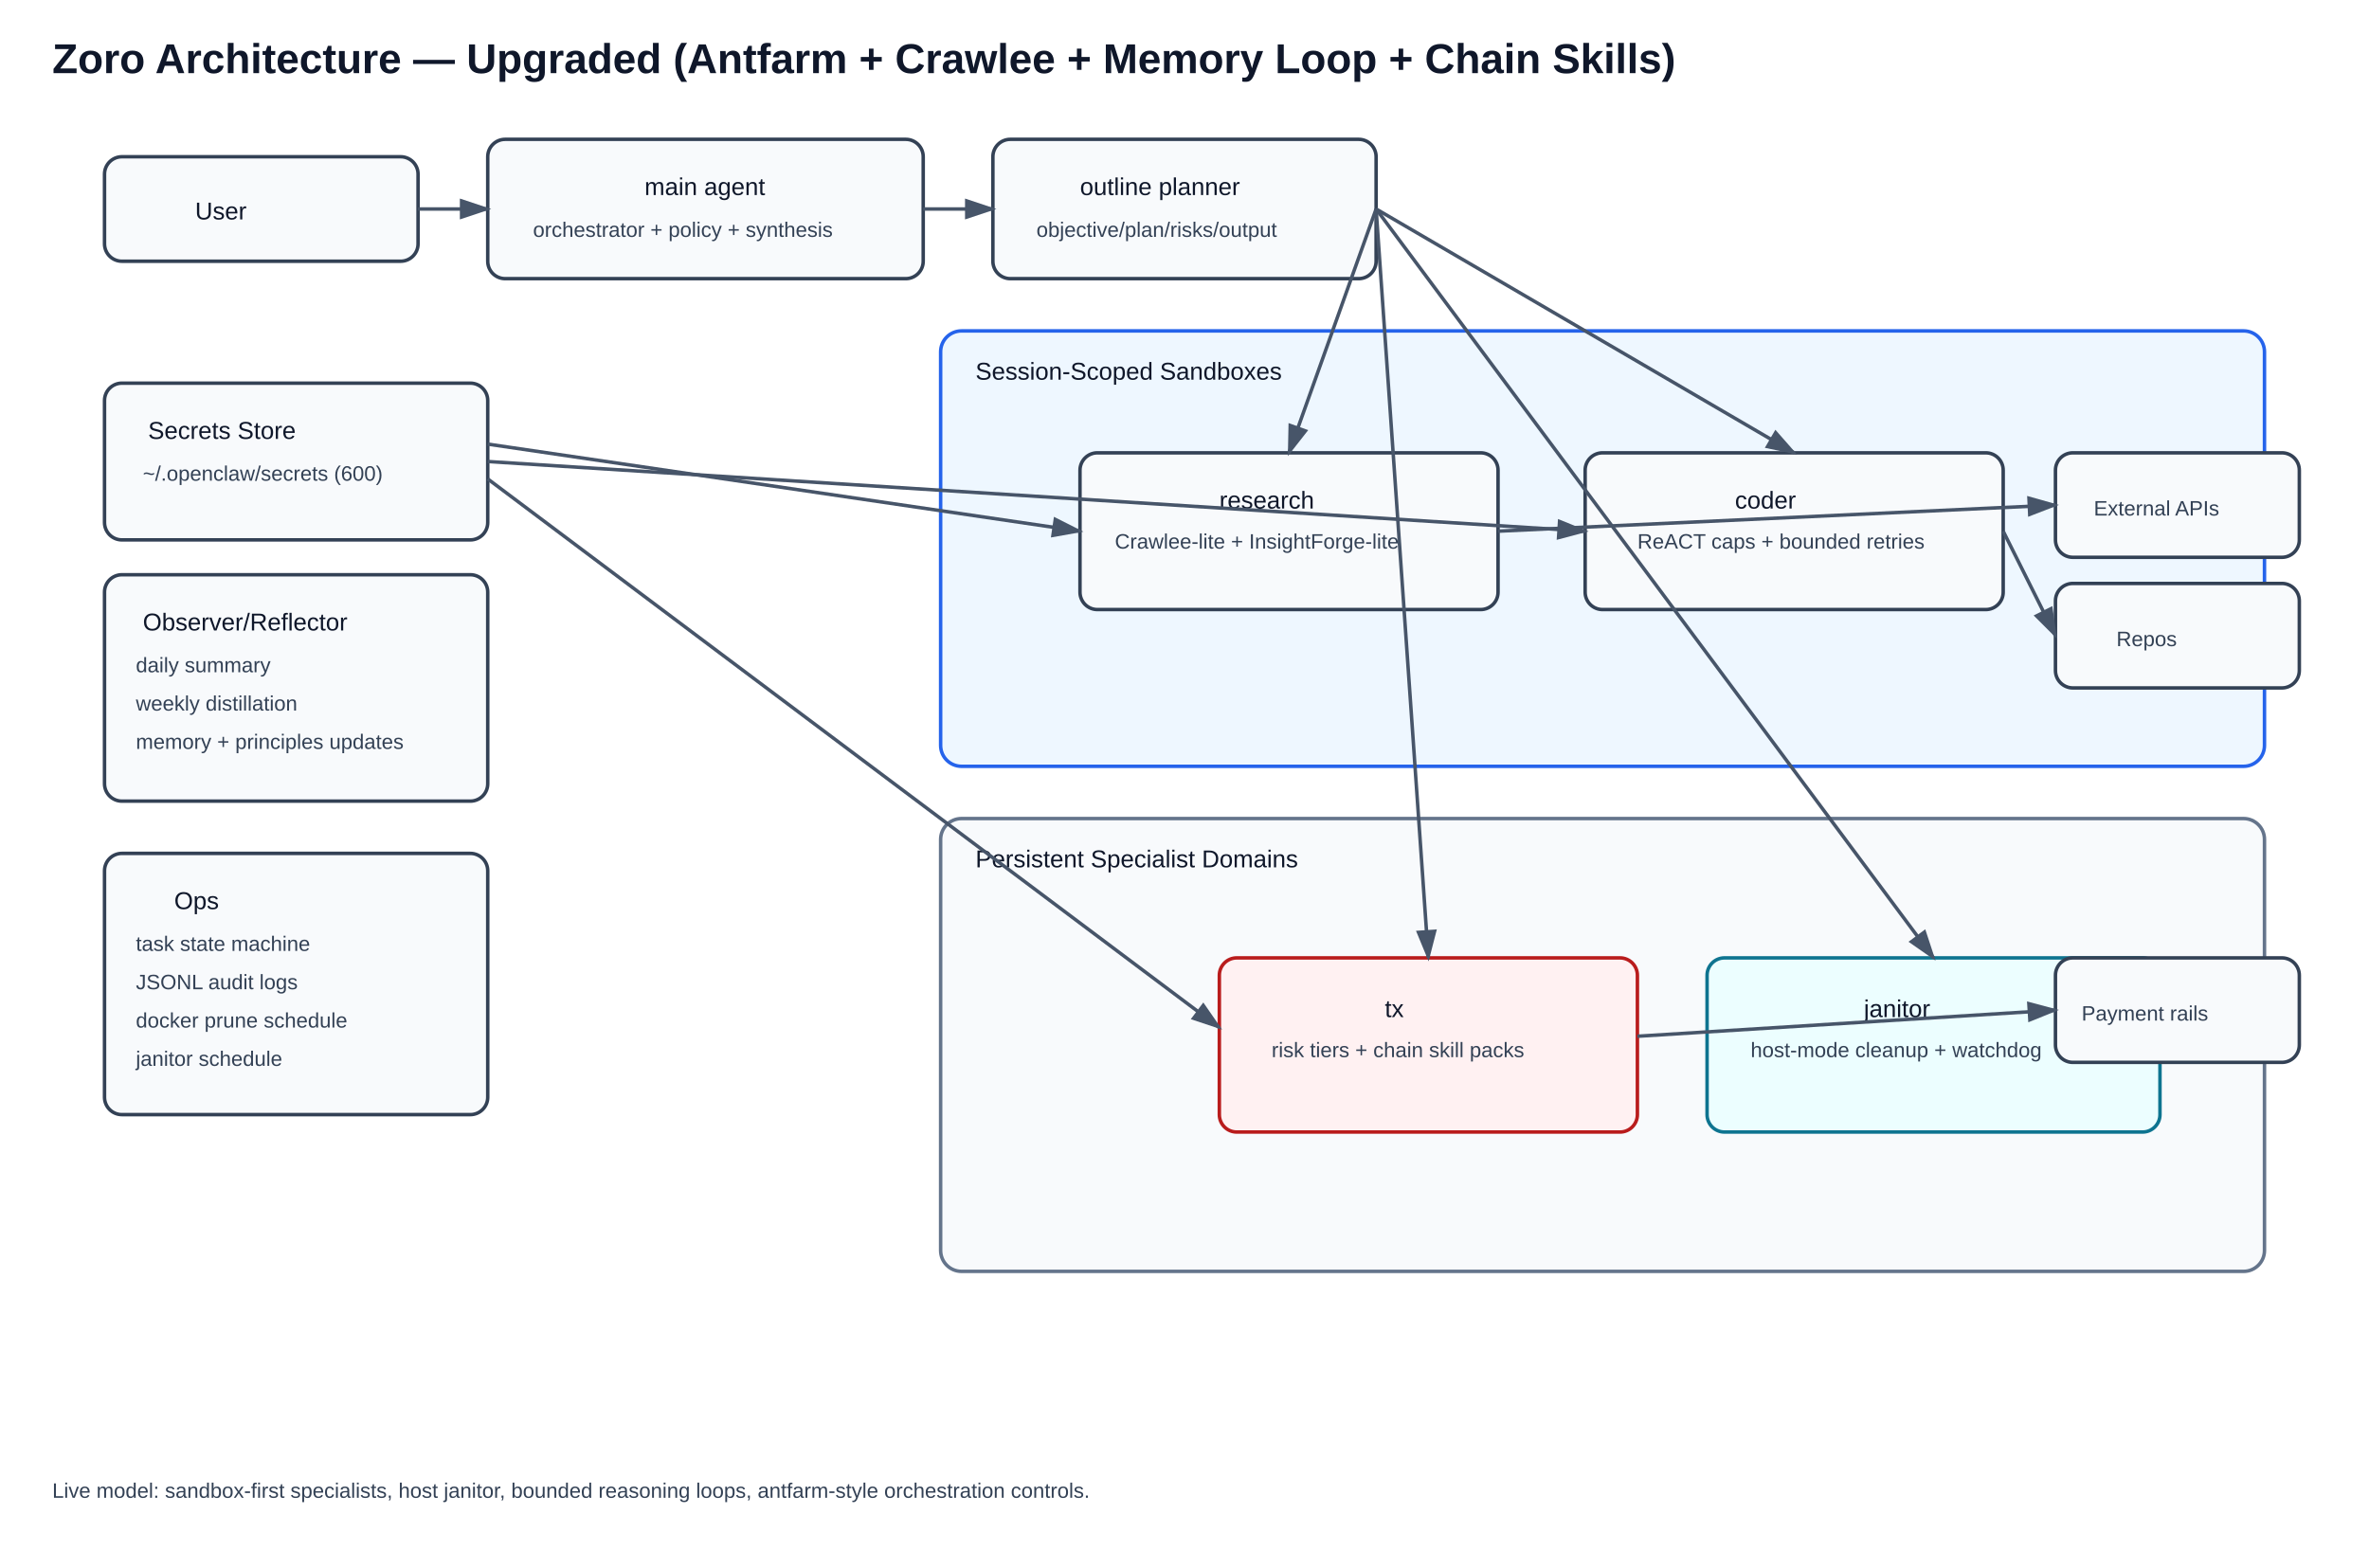
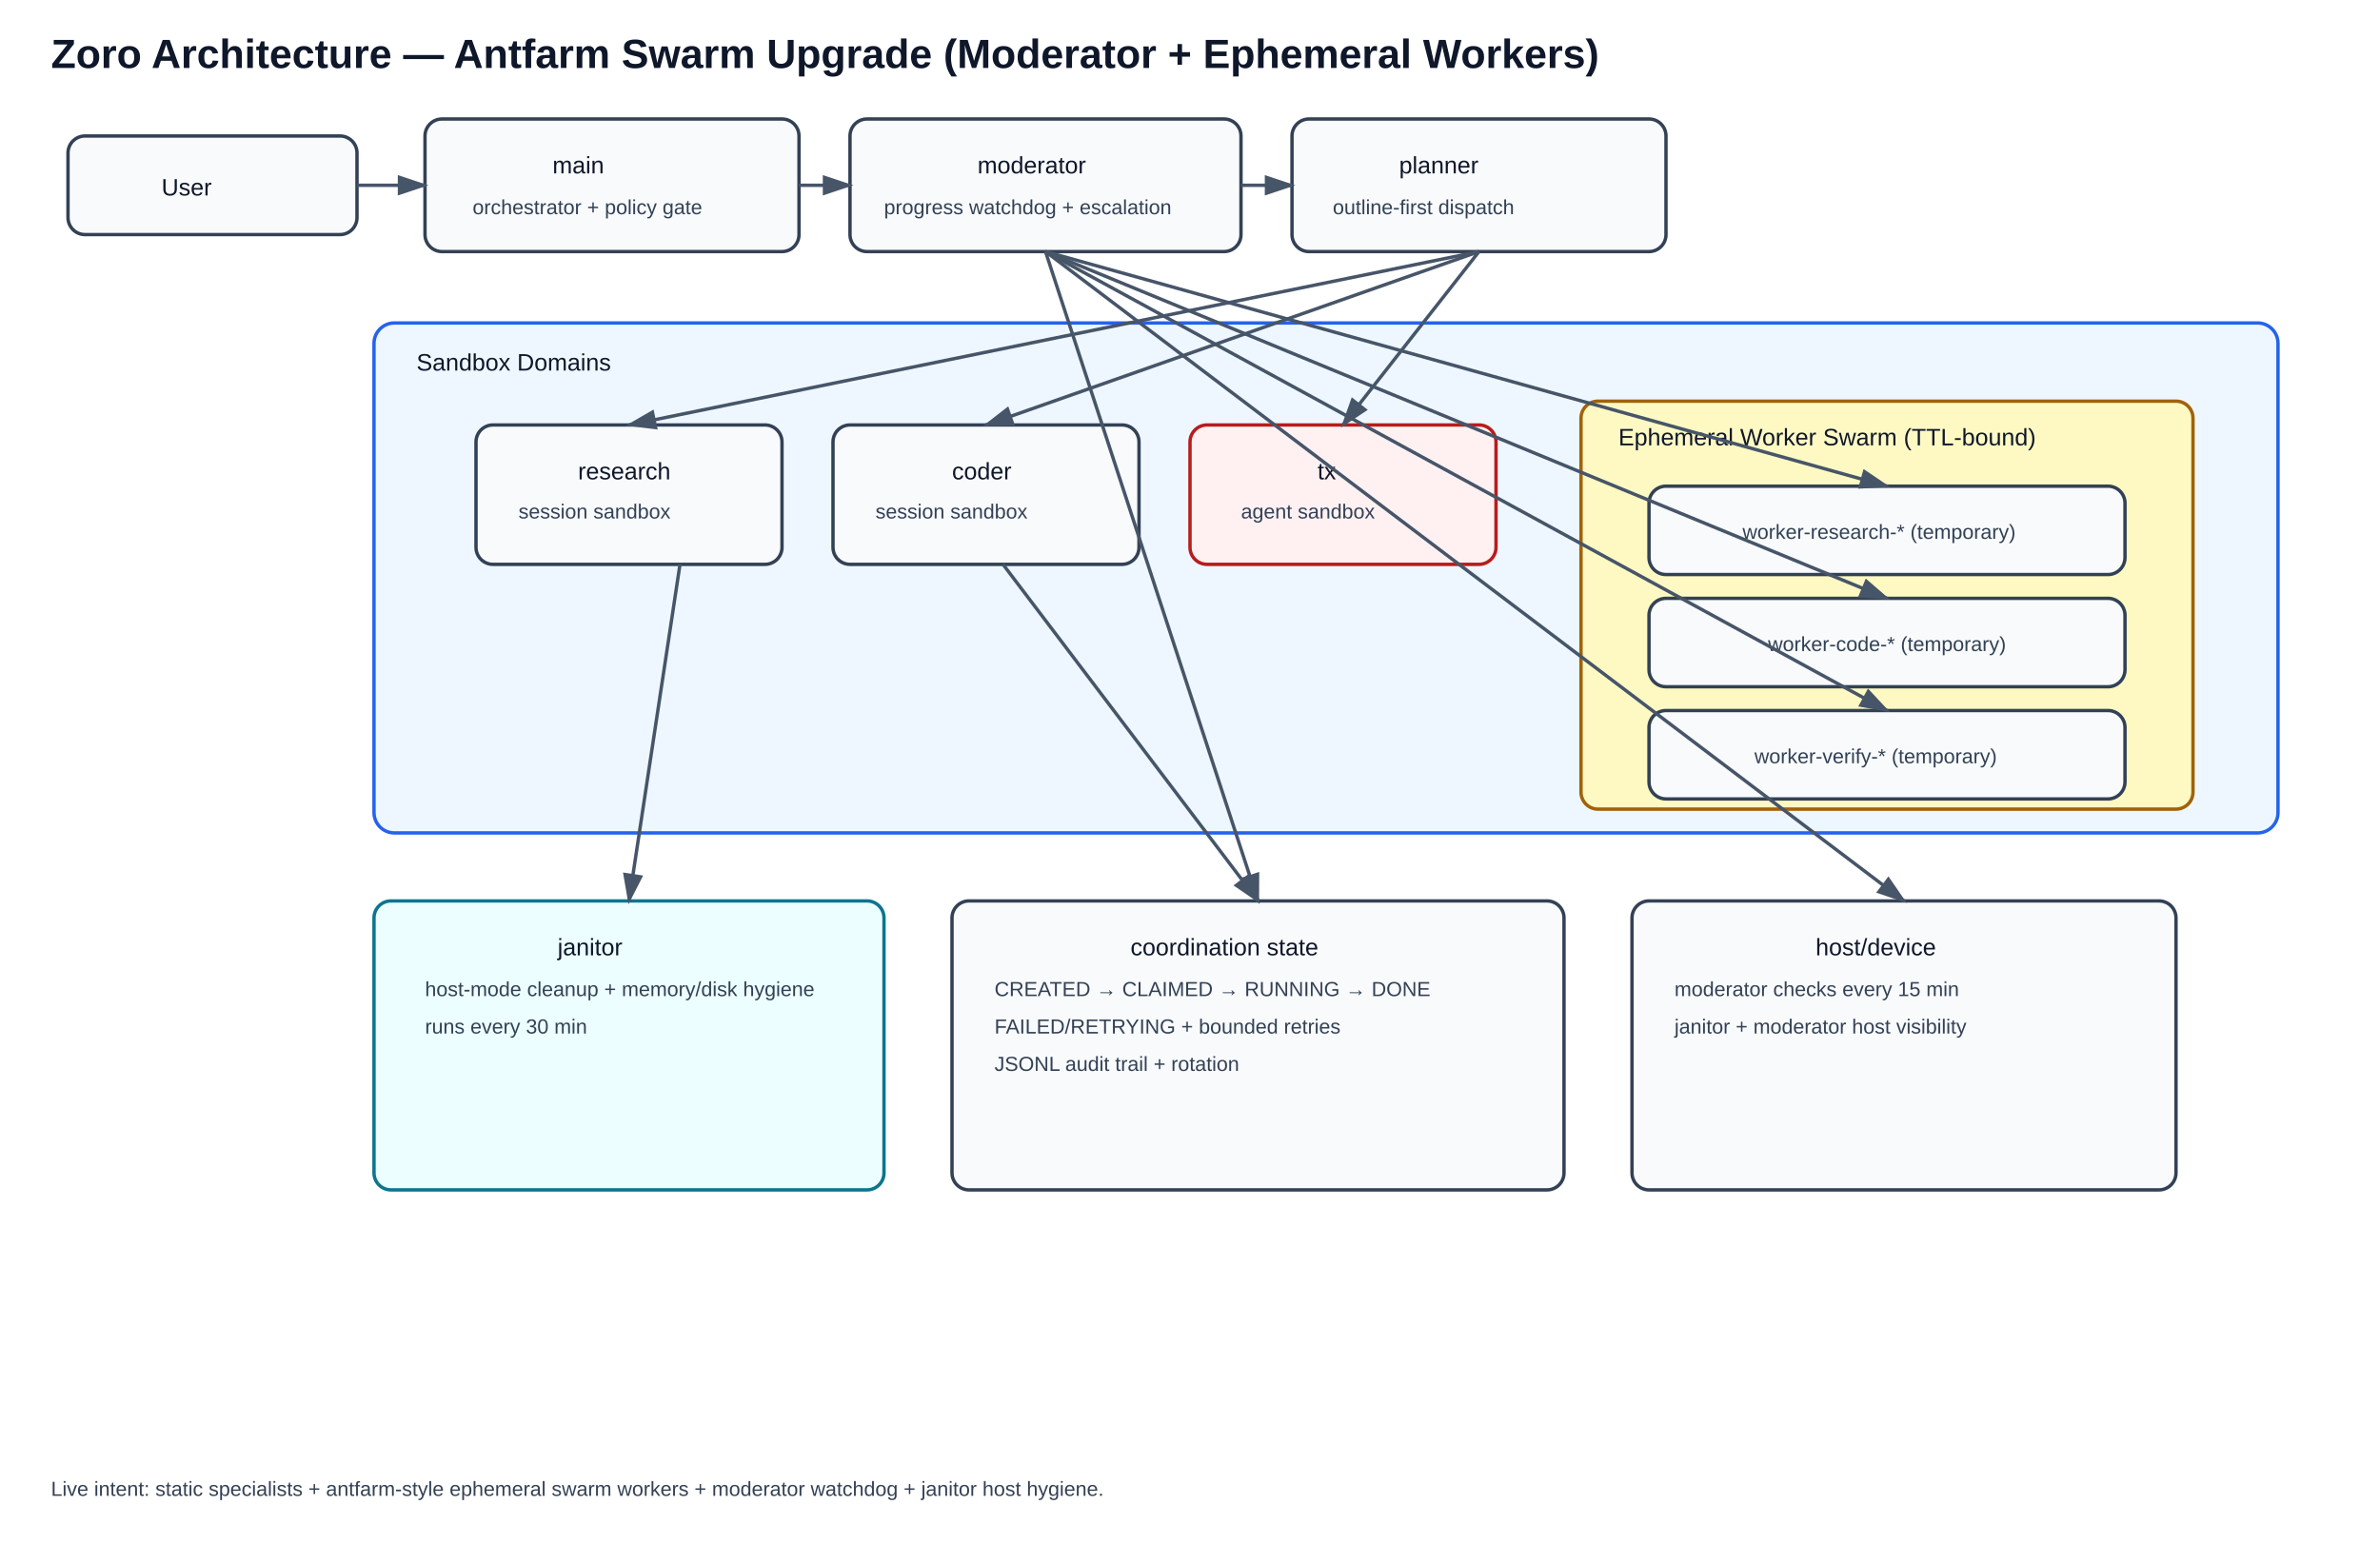
- <svg xmlns="http://www.w3.org/2000/svg" width="1360" height="900" viewBox="0 0 1360 900">
+ <svg xmlns="http://www.w3.org/2000/svg" width="1400" height="920" viewBox="0 0 1400 920">
  <defs>
    <style>
-       .box { fill:#f8fafc; stroke:#334155; stroke-width:2; rx:10; ry:10; }
-       .title { font: 700 24px Arial, sans-serif; fill:#0f172a; }
-       .txt { font: 14px Arial, sans-serif; fill:#0f172a; }
-       .small { font: 12px Arial, sans-serif; fill:#334155; }
-       .session { fill:#eef7ff; stroke:#2563eb; stroke-width:2; rx:12; ry:12; }
-       .agent { fill:#f8fafc; stroke:#64748b; stroke-width:2; rx:12; ry:12; }
-       .tx { fill:#fff1f2; stroke:#b91c1c; stroke-width:2; rx:10; ry:10; }
-       .jan { fill:#ecfeff; stroke:#0e7490; stroke-width:2; rx:10; ry:10; }
-       .arrow { stroke:#475569; stroke-width:2; marker-end:url(#m); fill:none; }
-     </style>
+   .box{fill:#f8fafc;stroke:#334155;stroke-width:2;rx:10;ry:10}
+   .title{font:700 24px Arial;fill:#0f172a}.txt{font:14px Arial;fill:#0f172a}
+   .small{font:12px Arial;fill:#334155}.sb{fill:#eef7ff;stroke:#2563eb;stroke-width:2;rx:12;ry:12}
+   .ep{fill:#fef9c3;stroke:#a16207;stroke-width:2;rx:10;ry:10}.tx{fill:#fff1f2;stroke:#b91c1c;stroke-width:2;rx:10;ry:10}
+   .jan{fill:#ecfeff;stroke:#0e7490;stroke-width:2;rx:10;ry:10}.arr{stroke:#475569;stroke-width:2;marker-end:url(#m);fill:none}
+   </style>
    <marker id="m" markerWidth="10" markerHeight="10" refX="8" refY="3" orient="auto">
      <path d="M0,0 L0,6 L9,3 z" fill="#475569" />
    </marker>
  </defs>
-   <text x="30" y="42" class="title">Zoro Architecture — Upgraded (Antfarm + Crawlee + Memory Loop + Chain Skills)</text>
-   <rect x="60" y="90" width="180" height="60" class="box" />
-   <text x="112" y="126" class="txt">User</text>
-   <rect x="280" y="80" width="250" height="80" class="box" />
-   <text x="370" y="112" class="txt">main agent</text>
-   <text x="306" y="136" class="small">orchestrator + policy + synthesis</text>
-   <rect x="570" y="80" width="220" height="80" class="box" />
-   <text x="620" y="112" class="txt">outline planner</text>
-   <text x="595" y="136" class="small">objective/plan/risks/output</text>
-   <rect x="540" y="190" width="760" height="250" class="session" />
-   <text x="560" y="218" class="txt">Session-Scoped Sandboxes</text>
-   <rect x="620" y="260" width="240" height="90" class="box" />
-   <text x="700" y="292" class="txt">research</text>
-   <text x="640" y="315" class="small">Crawlee-lite + InsightForge-lite</text>
-   <rect x="910" y="260" width="240" height="90" class="box" />
-   <text x="996" y="292" class="txt">coder</text>
-   <text x="940" y="315" class="small">ReACT caps + bounded retries</text>
-   <rect x="540" y="470" width="760" height="260" class="agent" />
-   <text x="560" y="498" class="txt">Persistent Specialist Domains</text>
-   <rect x="700" y="550" width="240" height="100" class="tx" />
-   <text x="795" y="584" class="txt">tx</text>
-   <text x="730" y="607" class="small">risk tiers + chain skill packs</text>
-   <rect x="980" y="550" width="260" height="100" class="jan" />
-   <text x="1070" y="584" class="txt">janitor</text>
-   <text x="1005" y="607" class="small">host-mode cleanup + watchdog</text>
-   <rect x="60" y="220" width="220" height="90" class="box" />
-   <text x="85" y="252" class="txt">Secrets Store</text>
-   <text x="82" y="276" class="small">~/.openclaw/secrets (600)</text>
-   <rect x="60" y="330" width="220" height="130" class="box" />
-   <text x="82" y="362" class="txt">Observer/Reflector</text>
-   <text x="78" y="386" class="small">daily summary</text>
-   <text x="78" y="408" class="small">weekly distillation</text>
-   <text x="78" y="430" class="small">memory + principles updates</text>
-   <rect x="60" y="490" width="220" height="150" class="box" />
-   <text x="100" y="522" class="txt">Ops</text>
-   <text x="78" y="546" class="small">task state machine</text>
-   <text x="78" y="568" class="small">JSONL audit logs</text>
-   <text x="78" y="590" class="small">docker prune schedule</text>
-   <text x="78" y="612" class="small">janitor schedule</text>
-   <rect x="1180" y="260" width="140" height="60" class="box" />
-   <text x="1202" y="296" class="small">External APIs</text>
-   <rect x="1180" y="335" width="140" height="60" class="box" />
-   <text x="1215" y="371" class="small">Repos</text>
-   <rect x="1180" y="550" width="140" height="60" class="box" />
-   <text x="1195" y="586" class="small">Payment rails</text>
-   <path d="M240 120 L280 120" class="arrow" />
-   <path d="M530 120 L570 120" class="arrow" />
-   <path d="M790 120 L740 260" class="arrow" />
-   <path d="M790 120 L1030 260" class="arrow" />
-   <path d="M790 120 L820 550" class="arrow" />
-   <path d="M790 120 L1110 550" class="arrow" />
-   <path d="M280 255 L620 305" class="arrow" />
-   <path d="M280 265 L910 305" class="arrow" />
-   <path d="M280 275 L700 590" class="arrow" />
-   <path d="M860 305 L1180 290" class="arrow" />
-   <path d="M1150 305 L1180 365" class="arrow" />
-   <path d="M940 595 L1180 580" class="arrow" />
-   <text x="30" y="860" class="small">Live model: sandbox-first specialists, host janitor, bounded reasoning loops, antfarm-style orchestration controls.</text>
+   <text x="30" y="40" class="title">Zoro Architecture — Antfarm Swarm Upgrade (Moderator + Ephemeral Workers)</text>
+   <rect x="40" y="80" width="170" height="58" class="box" />
+   <text x="95" y="115" class="txt">User</text>
+   <rect x="250" y="70" width="220" height="78" class="box" />
+   <text x="325" y="102" class="txt">main</text>
+   <text x="278" y="126" class="small">orchestrator + policy gate</text>
+   <rect x="500" y="70" width="230" height="78" class="box" />
+   <text x="575" y="102" class="txt">moderator</text>
+   <text x="520" y="126" class="small">progress watchdog + escalation</text>
+   <rect x="760" y="70" width="220" height="78" class="box" />
+   <text x="823" y="102" class="txt">planner</text>
+   <text x="784" y="126" class="small">outline-first dispatch</text>
+   <rect x="220" y="190" width="1120" height="300" class="sb" />
+   <text x="245" y="218" class="txt">Sandbox Domains</text>
+   <rect x="280" y="250" width="180" height="82" class="box" />
+   <text x="340" y="282" class="txt">research</text>
+   <text x="305" y="305" class="small">session sandbox</text>
+   <rect x="490" y="250" width="180" height="82" class="box" />
+   <text x="560" y="282" class="txt">coder</text>
+   <text x="515" y="305" class="small">session sandbox</text>
+   <rect x="700" y="250" width="180" height="82" class="tx" />
+   <text x="775" y="282" class="txt">tx</text>
+   <text x="730" y="305" class="small">agent sandbox</text>
+   <rect x="930" y="236" width="360" height="240" class="ep" />
+   <text x="952" y="262" class="txt">Ephemeral Worker Swarm (TTL-bound)</text>
+   <rect x="970" y="286" width="280" height="52" class="box" />
+   <text x="1025" y="317" class="small">worker-research-* (temporary)</text>
+   <rect x="970" y="352" width="280" height="52" class="box" />
+   <text x="1040" y="383" class="small">worker-code-* (temporary)</text>
+   <rect x="970" y="418" width="280" height="52" class="box" />
+   <text x="1032" y="449" class="small">worker-verify-* (temporary)</text>
+   <rect x="220" y="530" width="300" height="170" class="jan" />
+   <text x="328" y="562" class="txt">janitor</text>
+   <text x="250" y="586" class="small">host-mode cleanup + memory/disk hygiene</text>
+   <text x="250" y="608" class="small">runs every 30 min</text>
+   <rect x="560" y="530" width="360" height="170" class="box" />
+   <text x="665" y="562" class="txt">coordination state</text>
+   <text x="585" y="586" class="small">CREATED → CLAIMED → RUNNING → DONE</text>
+   <text x="585" y="608" class="small">FAILED/RETRYING + bounded retries</text>
+   <text x="585" y="630" class="small">JSONL audit trail + rotation</text>
+   <rect x="960" y="530" width="320" height="170" class="box" />
+   <text x="1068" y="562" class="txt">host/device</text>
+   <text x="985" y="586" class="small">moderator checks every 15 min</text>
+   <text x="985" y="608" class="small">janitor + moderator host visibility</text>
+   <path d="M210 109 L250 109" class="arr" />
+   <path d="M470 109 L500 109" class="arr" />
+   <path d="M730 109 L760 109" class="arr" />
+   <path d="M870 148 L370 250" class="arr" />
+   <path d="M870 148 L580 250" class="arr" />
+   <path d="M870 148 L790 250" class="arr" />
+   <path d="M615 148 L1110 286" class="arr" />
+   <path d="M615 148 L1110 352" class="arr" />
+   <path d="M615 148 L1110 418" class="arr" />
+   <path d="M615 148 L740 530" class="arr" />
+   <path d="M615 148 L1120 530" class="arr" />
+   <path d="M400 332 L370 530" class="arr" />
+   <path d="M590 332 L740 530" class="arr" />
+   <text x="30" y="880" class="small">Live intent: static specialists + antfarm-style ephemeral swarm workers + moderator watchdog + janitor host hygiene.</text>
</svg>
